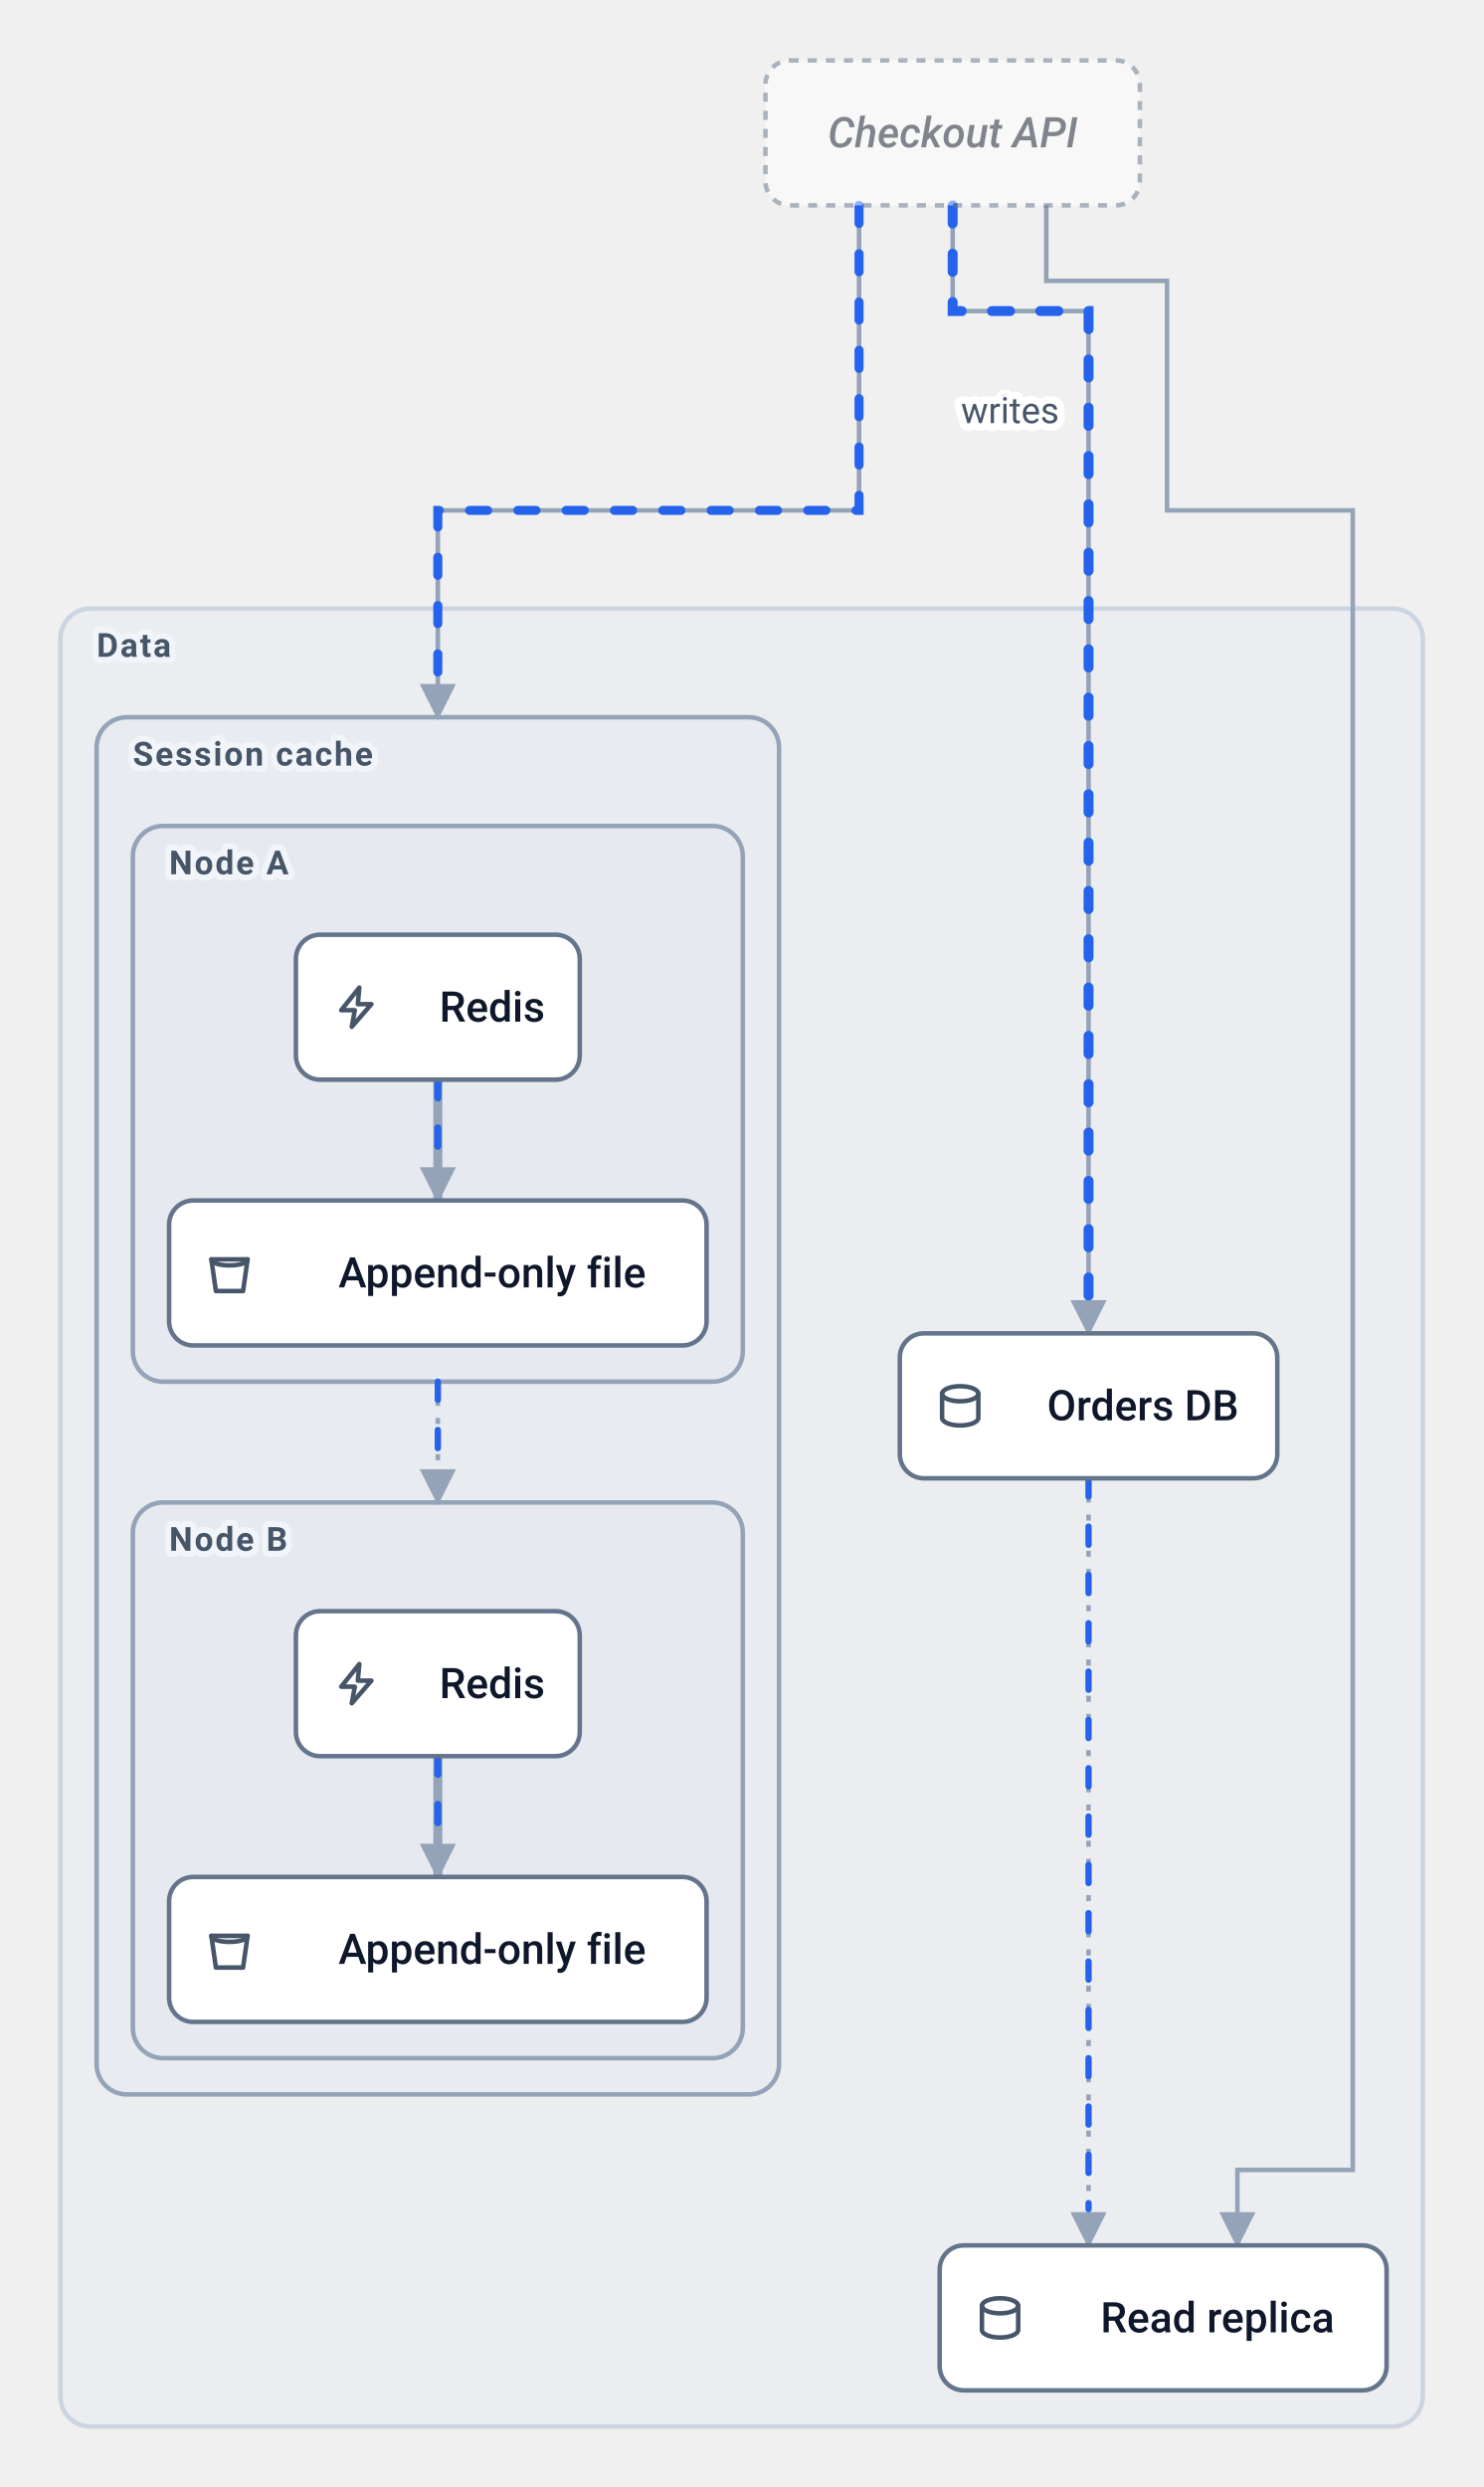
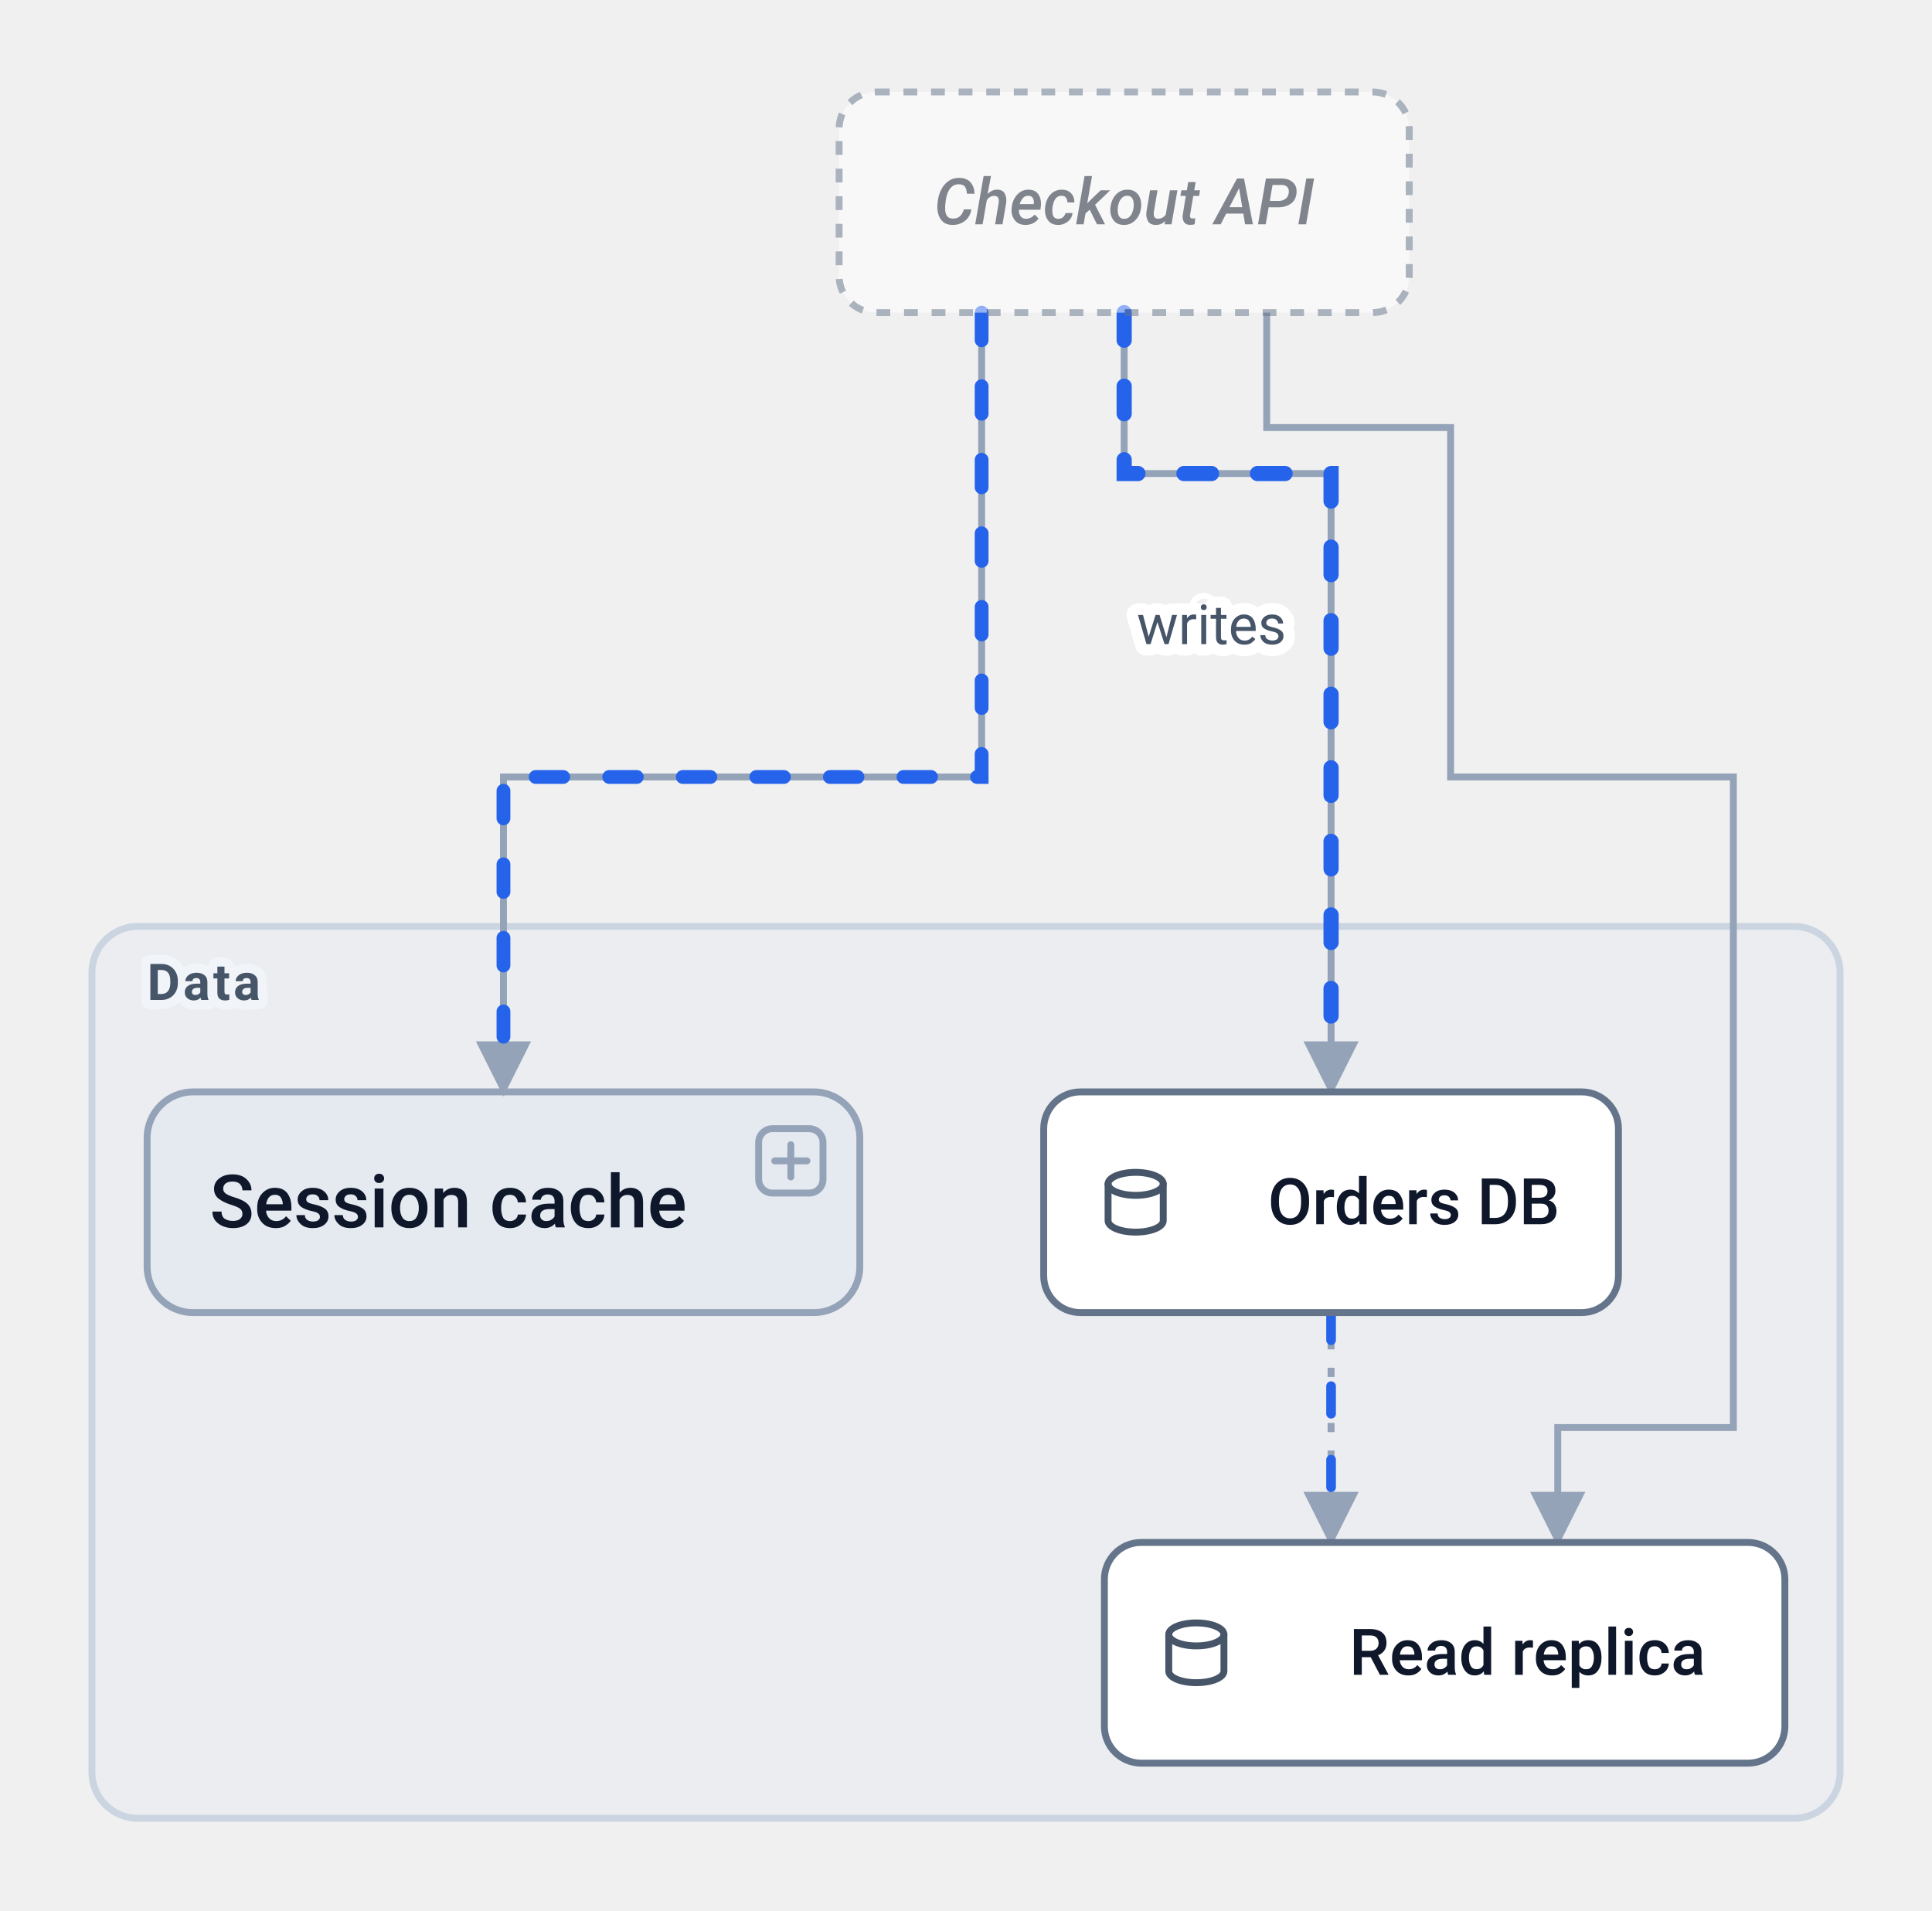
- <svg xmlns="http://www.w3.org/2000/svg" viewBox="0 0 491.2 823.5" width="491.2" height="823.5" data-orrery="1">
+ <svg xmlns="http://www.w3.org/2000/svg" viewBox="0 0 420.2 415.5" width="420.2" height="415.5" data-orrery="1">
  <style>.group-box{fill:#e2e8f0;fill-opacity:.35;stroke:#cbd5e1;stroke-width:1.5}
.group-label{font:600 11px system-ui,-apple-system,"Segoe UI",Roboto,sans-serif;fill:#475569;letter-spacing:.06em;text-transform:uppercase;paint-order:stroke;stroke:#f1f5f9;stroke-width:4px;stroke-linejoin:round}
- [data-lod="detail"]{opacity:0}
.group[data-collapsed] .group-box{fill-opacity:.7}
.summary-label{font:500 16px system-ui,-apple-system,"Segoe UI",Roboto,sans-serif;fill:#0f172a;text-anchor:middle;dominant-baseline:central}
.summary-open{fill:none;stroke:#94a3b8;stroke-width:1.5;stroke-linecap:round}
.node-box{fill:#ffffff;stroke:#64748b;stroke-width:1.5}
.node-label{font:500 14px system-ui,-apple-system,"Segoe UI",Roboto,sans-serif;fill:#0f172a;text-anchor:middle;dominant-baseline:central}
.node-tech{font:11px system-ui,-apple-system,"Segoe UI",Roboto,sans-serif;fill:#64748b;text-anchor:middle;dominant-baseline:central}
.replicas rect{fill:#ffffff;stroke:#94a3b8;stroke-width:1.5}
.badge{font:600 11px system-ui,-apple-system,"Segoe UI",Roboto,sans-serif;fill:#475569;text-anchor:end;dominant-baseline:central}
.node[data-ghost]{opacity:.5}.node[data-ghost] .node-box{stroke-dasharray:3 3}.node[data-ghost] .node-label{font-style:italic}
.glyph{fill:none;stroke:#475569;stroke-width:1.5;stroke-linejoin:round;stroke-linecap:round}
.glyph-text{font:600 13px system-ui,-apple-system,"Segoe UI",Roboto,sans-serif;fill:#475569;text-anchor:middle;dominant-baseline:central}
.edge{fill:none;stroke:#94a3b8;stroke-width:1.5}
.flow{fill:none;stroke:#2563eb;stroke-linecap:round;stroke-dasharray:6 10;animation:orrery-flow 1s linear infinite}
.edge-label{font:12px system-ui,-apple-system,"Segoe UI",Roboto,sans-serif;fill:#475569;text-anchor:middle;dominant-baseline:central;paint-order:stroke;stroke:#ffffff;stroke-width:5px;stroke-linejoin:round}
.legend text{font:12px system-ui,-apple-system,"Segoe UI",Roboto,sans-serif;fill:#475569;dominant-baseline:central}.legend .legend-name{font-weight:600;fill:#0f172a}
.step-note{font:500 12px system-ui,-apple-system,"Segoe UI",Roboto,sans-serif;fill:#475569;dominant-baseline:central}
@keyframes orrery-flow{to{stroke-dashoffset:-16}}
@keyframes orrery-pulse{0%{stroke-opacity:1}50%{stroke-opacity:0.4}100%{stroke-opacity:1}}
.kind-external .node-box{stroke-dasharray:5 4;fill:#f8fafc}
.gk-region .group-box{stroke-dasharray:8 6}
.gk-zone .group-box{stroke-dasharray:3 5}
.gk-cluster .group-box{stroke:#94a3b8}
.gk-boundary .group-box{stroke:#dc2626;fill-opacity:0;stroke-dasharray:8 6}
.edge-async{stroke-dasharray:6 5}
.edge-replication{stroke-dasharray:2 4}
.edge-dataflow{stroke-width:3}
.st-degraded .node-box{stroke:#d97706;stroke-width:2;fill:#fffbeb}
.st-degraded .group-box{stroke:#d97706;stroke-width:2;fill:#fffbeb}
.st-degraded .node-label{fill:#92400e}
.st-degraded .group-label{fill:#92400e}
.st-failed .node-box{stroke:#dc2626;stroke-width:2;fill:#fef2f2;animation:orrery-pulse 1.2s linear infinite}
.st-failed .group-box{stroke:#dc2626;stroke-width:2;fill:#fef2f2;animation:orrery-pulse 1.2s linear infinite}
.st-failed .node-label{fill:#991b1b}
.st-failed .group-label{fill:#991b1b}
.st-off .node-box{stroke-dasharray:4 4}
.st-off .group-box{stroke-dasharray:4 4}
.st-off{opacity:0.45}</style>
  <defs>
    <marker id="arrow" viewBox="0 0 12 12" refX="11" refY="6" markerWidth="12" markerHeight="12" markerUnits="userSpaceOnUse" orient="auto">
      <path d="M0 0L12 6L0 12z" fill="#94a3b8" />
    </marker>
    <marker id="arrow-start" viewBox="0 0 12 12" refX="1" refY="6" markerWidth="12" markerHeight="12" markerUnits="userSpaceOnUse" orient="auto">
      <path d="M12 0L0 6L12 12z" fill="#94a3b8" />
    </marker>
  </defs>
  <g class="scene">
-     <g class="view" data-view="data" data-title="Data tier" data-size="491.2 823.5">
+     <g class="view" data-view="data" data-open="" data-title="Data tier" data-size="420.2 415.5">
      <g class="groups">
-         <g class="group gk-tier st-on" data-group="data" data-bbox="20 201.5 451.2 602" data-state="on">
-           <rect class="group-box" x="20" y="201.5" width="451.2" height="602" rx="10" />
-           <text class="group-label" x="32" y="217.5">Data</text>
+         <g class="group gk-tier st-on" data-group="data" data-bbox="20 201.5 380.2 194" data-state="on" transform="translate(20 201.5)">
+           <rect class="group-box" width="380.2" height="194" rx="10" />
+           <text class="group-label" x="12" y="16">Data</text>
        </g>
-         <g class="group gk-cluster st-on" data-group="sessions" data-bbox="32 237.5 226 456" data-state="on">
-           <rect class="group-box" x="32" y="237.5" width="226" height="456" rx="10" />
-           <text class="group-label" x="44" y="253.5">Session cache</text>
-         </g>
-         <g class="group gk-cluster st-on" data-group="cache-a" data-bbox="44 273.5 202 184" data-state="on">
-           <rect class="group-box" x="44" y="273.5" width="202" height="184" rx="10" />
-           <text class="group-label" x="56" y="289.5">Node A</text>
-         </g>
-         <g class="group gk-cluster st-on" data-group="cache-b" data-bbox="44 497.5 202 184" data-state="on">
-           <rect class="group-box" x="44" y="497.5" width="202" height="184" rx="10" />
-           <text class="group-label" x="56" y="513.5">Node B</text>
+         <g class="group gk-cluster st-on" data-group="sessions" data-bbox="32 237.5 155 48" data-state="on" data-collapsed="4" transform="translate(32 237.5)">
+           <rect class="group-box" width="155" height="48" rx="10" />
+           <g class="lod-summary">
+             <text class="summary-label" x="65.5" y="24">Session cache</text>
+             <g class="summary-open" transform="translate(133 8)">
+               <rect width="14" height="14" rx="3" />
+               <path d="M7 3.5v7M3.5 7h7" />
+             </g>
+           </g>
        </g>
      </g>
      <g class="edges">
-         <path class="edge edge-sync" data-edge="api-&gt;db" data-kind="sync" d="M315.5 68 L315.5 103 L360.5 103 L360.5 441.5" marker-end="url(#arrow)" />
-         <path class="flow" data-flow="api-&gt;db" data-load="0.6" d="M315.5 68 L315.5 103 L360.5 103 L360.5 429.5" style="stroke-width:3.3;animation-duration:1.5s" />
-         <text class="edge-label" x="334.5" y="136">writes</text>
-         <path class="edge edge-sync" data-edge="failover" data-kind="sync" d="M346.5 68 L346.5 93 L386.5 93 L386.5 169 L448 169 L448 718.5 L409.8 718.5 L409.8 743.5" marker-end="url(#arrow)" />
-         <path class="flow" data-flow="failover" data-load="0" d="M346.5 68 L346.5 93 L386.5 93 L386.5 169 L448 169 L448 718.5 L409.8 718.5 L409.8 731.5" style="stroke-width:1.5;animation:none;opacity:0" />
-         <path class="edge edge-replication" data-edge="db-&gt;replica" data-kind="replication" d="M360.5 489.5 L360.5 743.5" marker-end="url(#arrow)" />
-         <path class="flow" data-flow="db-&gt;replica" data-load="0.2" d="M360.5 489.5 L360.5 731.5" style="stroke-width:2.1;animation-duration:2.5s" />
-         <path class="edge edge-sync" data-edge="api-&gt;sessions" data-kind="sync" d="M284.5 68 L284.5 169 L145 169 L145 237.5" marker-end="url(#arrow)" />
-         <path class="flow" data-flow="api-&gt;sessions" data-load="0.5" d="M284.5 68 L284.5 169 L145 169 L145 225.5" style="stroke-width:3;animation-duration:1.8s" />
-         <path class="edge edge-dataflow" data-edge="redis-a-&gt;aof-a" data-kind="dataflow" d="M145 357.5 L145 397.5" marker-end="url(#arrow)" />
-         <path class="flow" data-flow="redis-a-&gt;aof-a" data-load="0.3" d="M145 357.5 L145 385.5" style="stroke-width:2.4;animation-duration:2.3s" />
-         <path class="edge edge-dataflow" data-edge="redis-b-&gt;aof-b" data-kind="dataflow" d="M145 581.5 L145 621.5" marker-end="url(#arrow)" />
-         <path class="flow" data-flow="redis-b-&gt;aof-b" data-load="0.3" d="M145 581.5 L145 609.5" style="stroke-width:2.4;animation-duration:2.3s" />
-         <path class="edge edge-replication" data-edge="cache-a-&gt;cache-b" data-kind="replication" d="M145 457.5 L145 497.5" marker-end="url(#arrow)" />
-         <path class="flow" data-flow="cache-a-&gt;cache-b" data-load="0.2" d="M145 457.5 L145 485.5" style="stroke-width:2.1;animation-duration:2.5s" />
+         <path class="edge edge-sync" data-edge="api-&gt;db" data-kind="sync" d="M244.5 68 L244.5 103 L289.5 103 L289.5 237.5" marker-end="url(#arrow)" />
+         <path class="flow" data-flow="api-&gt;db" data-load="0.6" d="M244.5 68 L244.5 103 L289.5 103 L289.5 225.5" style="stroke-width:3.3;animation-duration:1.5s" />
+         <text class="edge-label" x="263.5" y="136">writes</text>
+         <path class="edge edge-sync" data-edge="failover" data-kind="sync" d="M275.5 68 L275.5 93 L315.5 93 L315.5 169 L377 169 L377 310.5 L338.8 310.5 L338.8 335.5" marker-end="url(#arrow)" />
+         <path class="flow" data-flow="failover" data-load="0" d="M275.5 68 L275.5 93 L315.5 93 L315.5 169 L377 169 L377 310.5 L338.8 310.5 L338.8 323.5" style="stroke-width:1.5;animation:none;opacity:0" />
+         <path class="edge edge-replication" data-edge="db-&gt;replica" data-kind="replication" d="M289.5 285.5 L289.5 335.5" marker-end="url(#arrow)" />
+         <path class="flow" data-flow="db-&gt;replica" data-load="0.2" d="M289.5 285.5 L289.5 323.5" style="stroke-width:2.1;animation-duration:2.5s" />
+         <path class="edge edge-sync" data-edge="api-&gt;sessions" data-kind="sync" d="M213.5 68 L213.5 169 L109.5 169 L109.5 237.5" marker-end="url(#arrow)" />
+         <path class="flow" data-flow="api-&gt;sessions" data-load="0.5" d="M213.5 68 L213.5 169 L109.5 169 L109.5 225.5" style="stroke-width:3;animation-duration:1.8s" />
      </g>
      <g class="nodes">
-         <g class="node kind-database st-on" data-node="db" data-kind="database" data-state="on" data-bbox="298 441.5 125 48" transform="translate(298 441.5)">
+         <g class="node kind-database st-on" data-node="db" data-kind="database" data-state="on" data-bbox="227 237.5 125 48" transform="translate(227 237.5)">
          <rect class="node-box" width="125" height="48" rx="8" />
          <g class="glyph" transform="translate(12 16)">
            <ellipse cx="8" cy="4" rx="6" ry="2.5" />
            <path d="M2 4v8c0 1.4 2.7 2.5 6 2.5s6-1.1 6-2.5V4" />
          </g>
          <text class="node-label" x="80.5" y="24">Orders DB</text>
        </g>
-         <g class="node kind-database st-on" data-node="replica" data-kind="database" data-state="on" data-bbox="311.2 743.5 148 48" transform="translate(311.2 743.5)">
+         <g class="node kind-database st-on" data-node="replica" data-kind="database" data-state="on" data-bbox="240.2 335.5 148 48" transform="translate(240.2 335.5)">
          <rect class="node-box" width="148" height="48" rx="8" />
          <g class="glyph" transform="translate(12 16)">
            <ellipse cx="8" cy="4" rx="6" ry="2.5" />
            <path d="M2 4v8c0 1.4 2.7 2.5 6 2.5s6-1.1 6-2.5V4" />
          </g>
          <text class="node-label" x="92" y="24">Read replica</text>
        </g>
-         <g class="node kind-cache st-on" data-node="redis-a" data-kind="cache" data-state="on" data-bbox="98 309.5 94 48" transform="translate(98 309.5)">
-           <rect class="node-box" width="94" height="48" rx="8" />
-           <g class="glyph" transform="translate(12 16)">
-             <path d="M9 1.5L3 9h4.5l-1 5.5L13 7H8.5z" />
-           </g>
-           <text class="node-label" x="65" y="24">Redis</text>
-         </g>
-         <g class="node kind-storage st-on" data-node="aof-a" data-kind="storage" data-state="on" data-bbox="56 397.5 178 48" transform="translate(56 397.5)">
-           <rect class="node-box" width="178" height="48" rx="8" />
-           <g class="glyph" transform="translate(12 16)">
-             <path d="M2 3.5h12l-1.5 10.5h-9z" />
-             <path d="M2 3.5c0 1.2 2.7 2 6 2s6-.8 6-2" />
-           </g>
-           <text class="node-label" x="107" y="24">Append-only file</text>
-         </g>
-         <g class="node kind-cache st-on" data-node="redis-b" data-kind="cache" data-state="on" data-bbox="98 533.5 94 48" transform="translate(98 533.5)">
-           <rect class="node-box" width="94" height="48" rx="8" />
-           <g class="glyph" transform="translate(12 16)">
-             <path d="M9 1.5L3 9h4.5l-1 5.5L13 7H8.5z" />
-           </g>
-           <text class="node-label" x="65" y="24">Redis</text>
-         </g>
-         <g class="node kind-storage st-on" data-node="aof-b" data-kind="storage" data-state="on" data-bbox="56 621.5 178 48" transform="translate(56 621.5)">
-           <rect class="node-box" width="178" height="48" rx="8" />
-           <g class="glyph" transform="translate(12 16)">
-             <path d="M2 3.5h12l-1.5 10.5h-9z" />
-             <path d="M2 3.5c0 1.2 2.7 2 6 2s6-.8 6-2" />
-           </g>
-           <text class="node-label" x="107" y="24">Append-only file</text>
-         </g>
-         <g class="node st-on" data-node="api" data-kind="service" data-state="on" data-ghost="1" data-bbox="253.5 20 124 48" transform="translate(253.5 20)">
+         <g class="node st-on" data-node="api" data-kind="service" data-state="on" data-ghost="1" data-bbox="182.5 20 124 48" transform="translate(182.5 20)">
          <rect class="node-box" width="124" height="48" rx="8" />
          <text class="node-label" x="62" y="24">Checkout API</text>
        </g>
      </g>
    </g>
  </g>
</svg>
